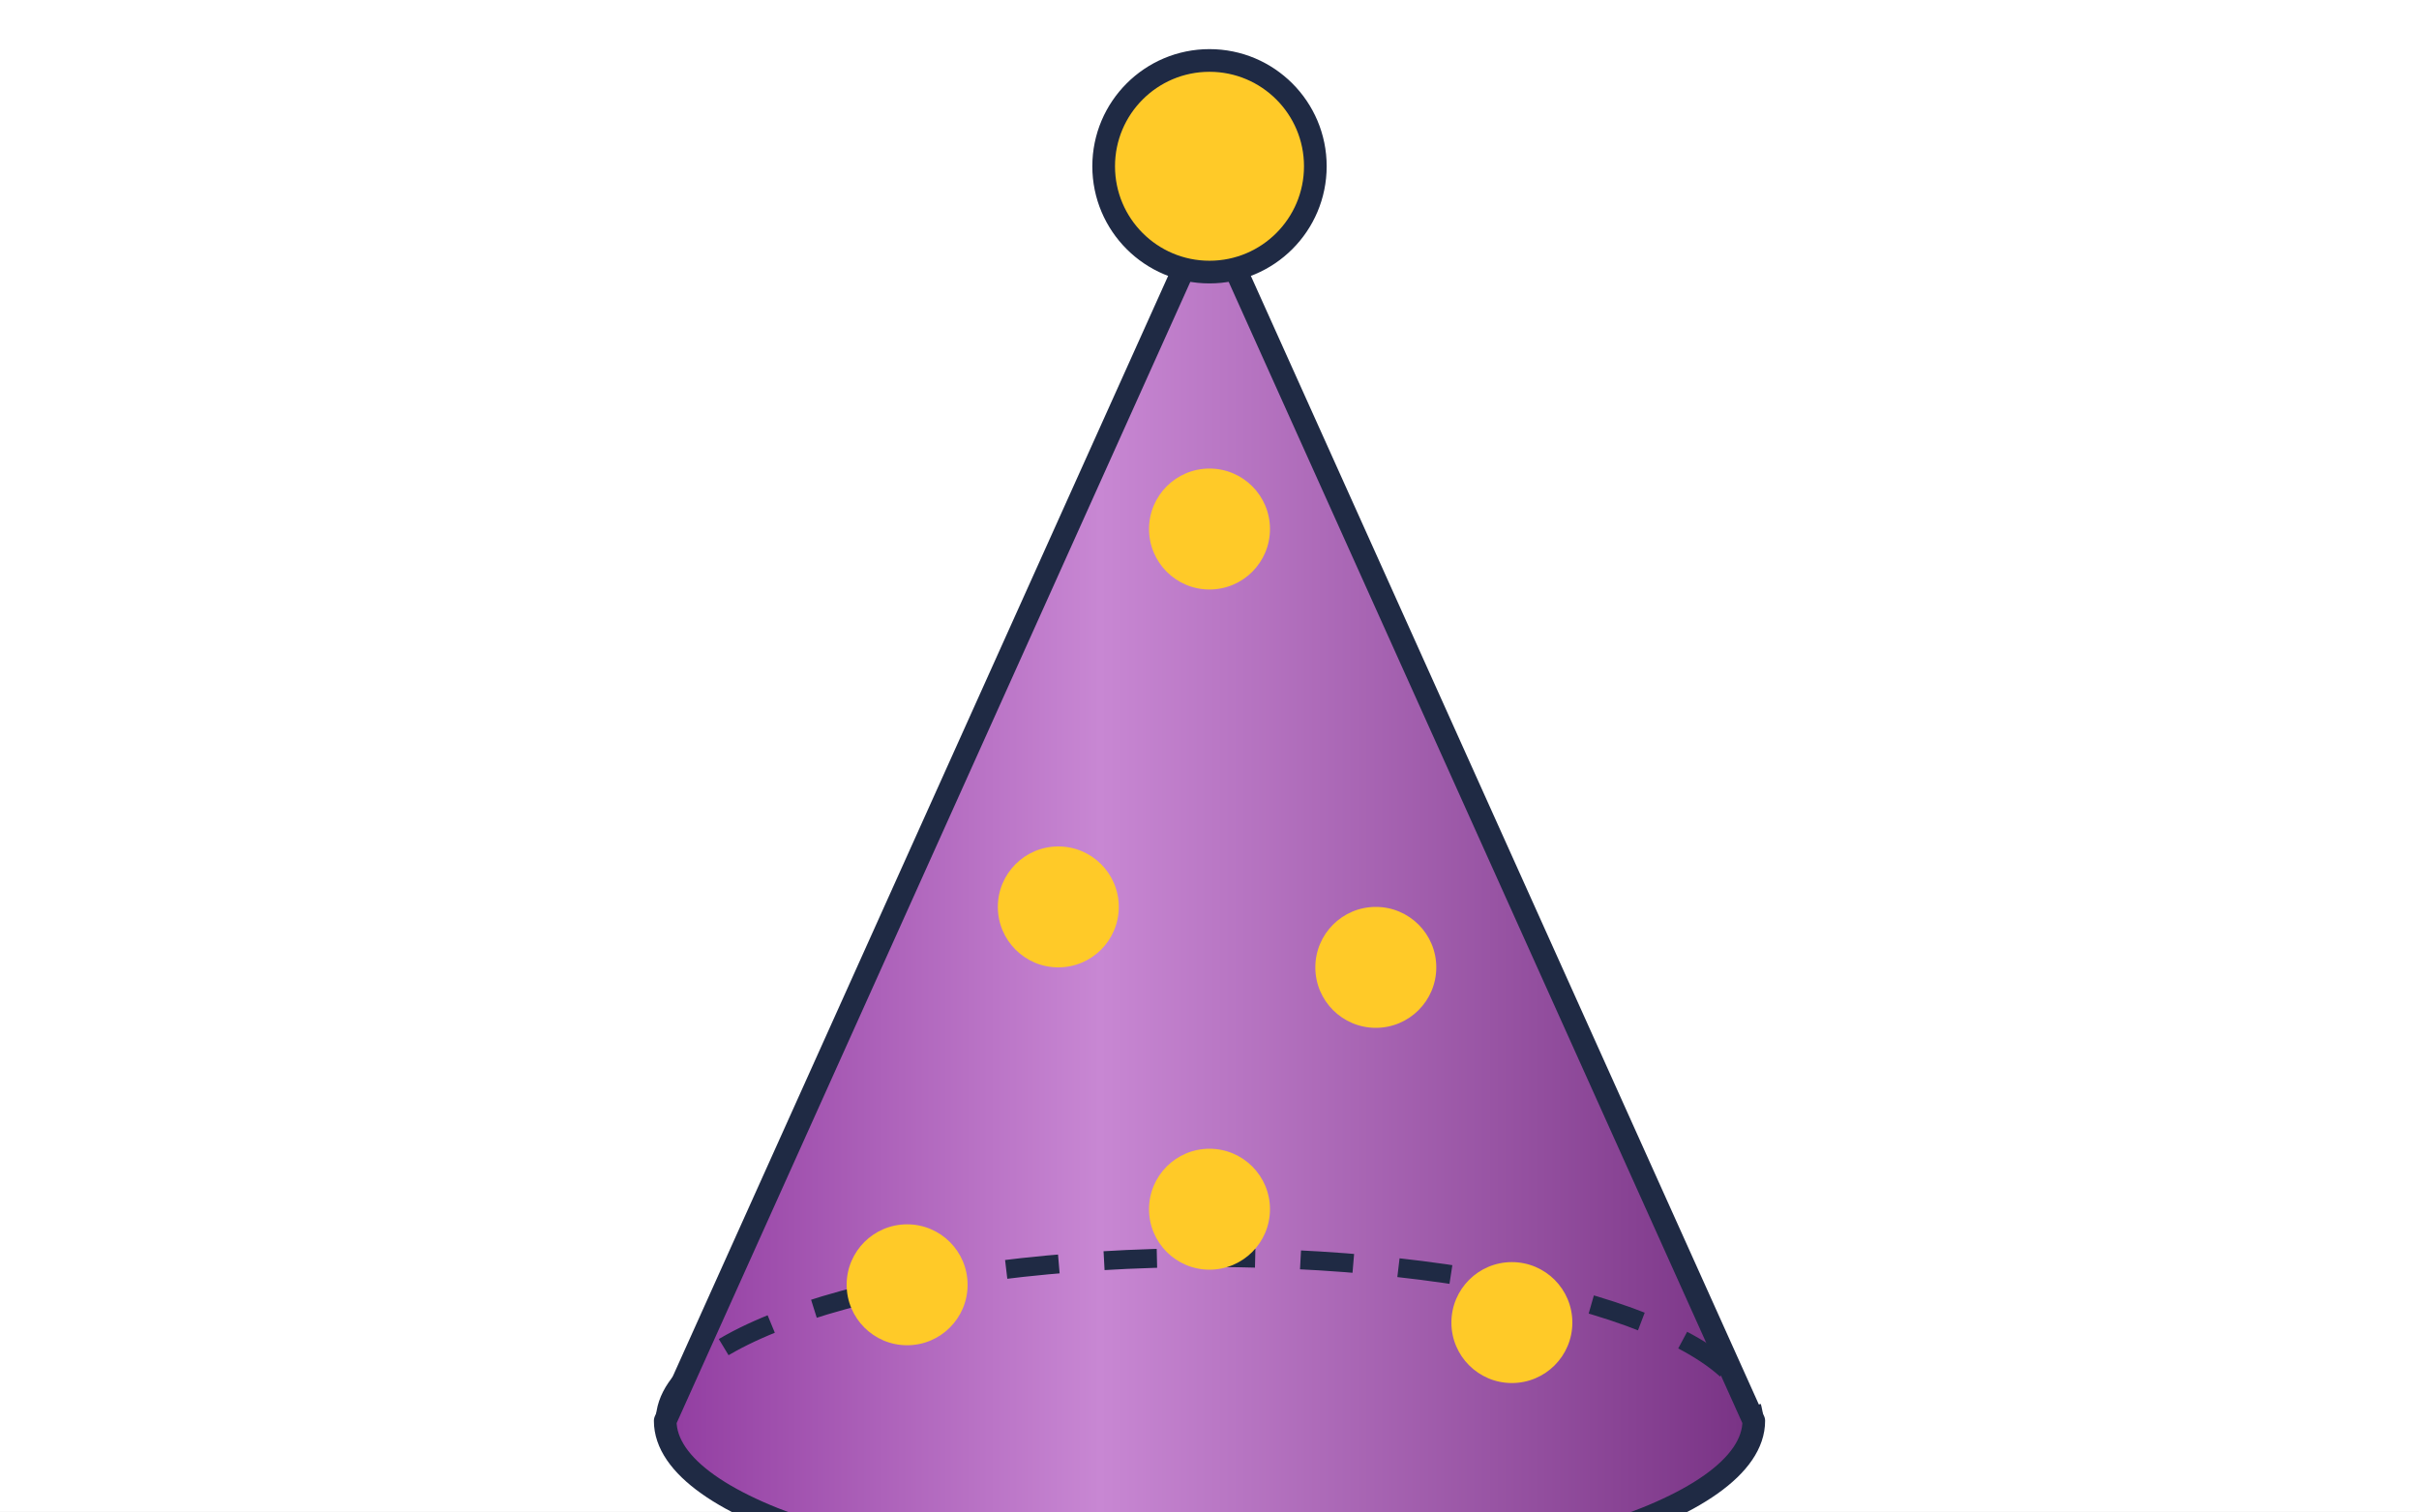
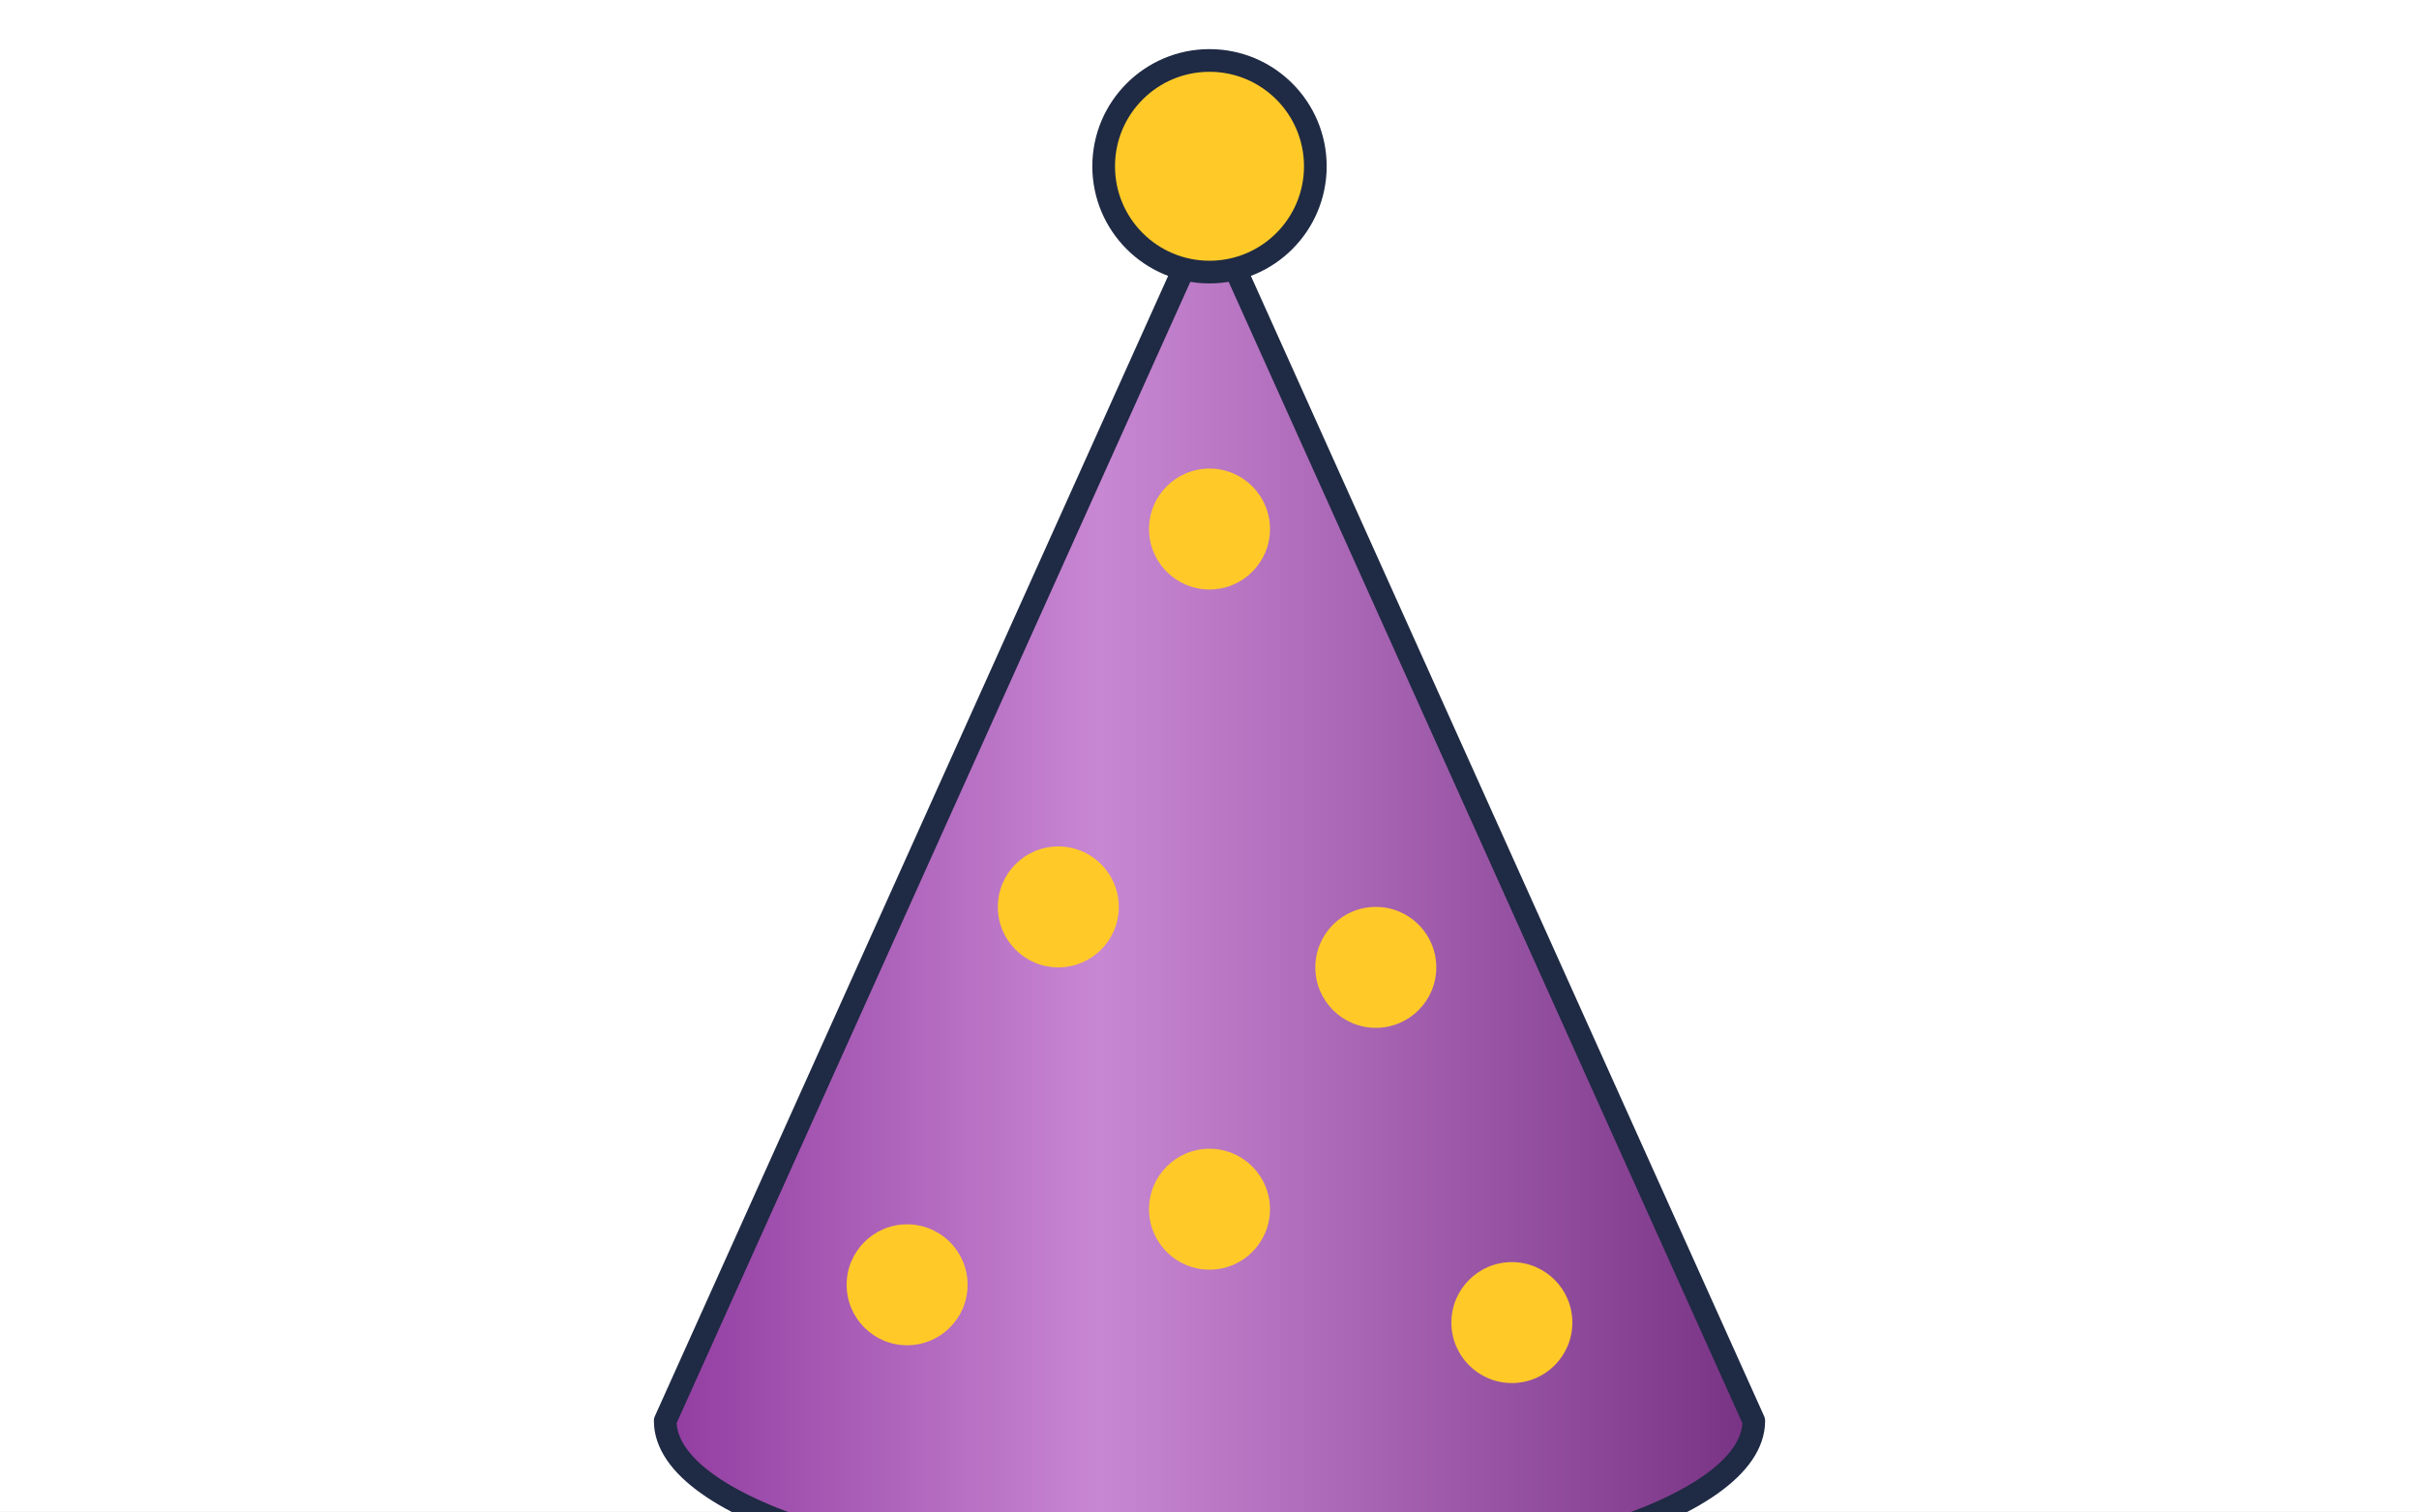
<svg xmlns="http://www.w3.org/2000/svg" viewBox="0 0 320 200" width="320" height="200">
  <defs>
    <linearGradient id="hg" x1="0" x2="1" y1="0" y2="0">
      <stop offset="0" stop-color="#913ca0" />
      <stop offset=".4" stop-color="#c887d3" />
      <stop offset="1" stop-color="#783284" />
    </linearGradient>
  </defs>
  <rect width="320" height="200" fill="#ffffff" />
  <path d="M160,28.0 L88,188.0 A72,21.6 0 0 0 232,188.0 Z" fill="url(#hg)" stroke="#1f2a44" stroke-width="3" stroke-linejoin="round" />
-   <path d="M88,188.0 A72,21.6 0 0 1 232,188.0" stroke="#1f2a44" stroke-width="2.5" stroke-dasharray="7 6" fill="none" />
  <clipPath id="hc">
    <path d="M160,28 L88,188 A72,22 0 0 0 232,188 Z" />
  </clipPath>
  <g clip-path="url(#hc)">
    <circle cx="160" cy="70" r="8" fill="#ffca28" />
    <circle cx="140" cy="120" r="8" fill="#ffca28" />
    <circle cx="182" cy="128" r="8" fill="#ffca28" />
    <circle cx="120" cy="170" r="8" fill="#ffca28" />
    <circle cx="160" cy="160" r="8" fill="#ffca28" />
    <circle cx="200" cy="175" r="8" fill="#ffca28" />
  </g>
  <circle cx="160" cy="22" r="14" fill="#ffca28" stroke="#1f2a44" stroke-width="3" stroke-linejoin="round" />
</svg>
